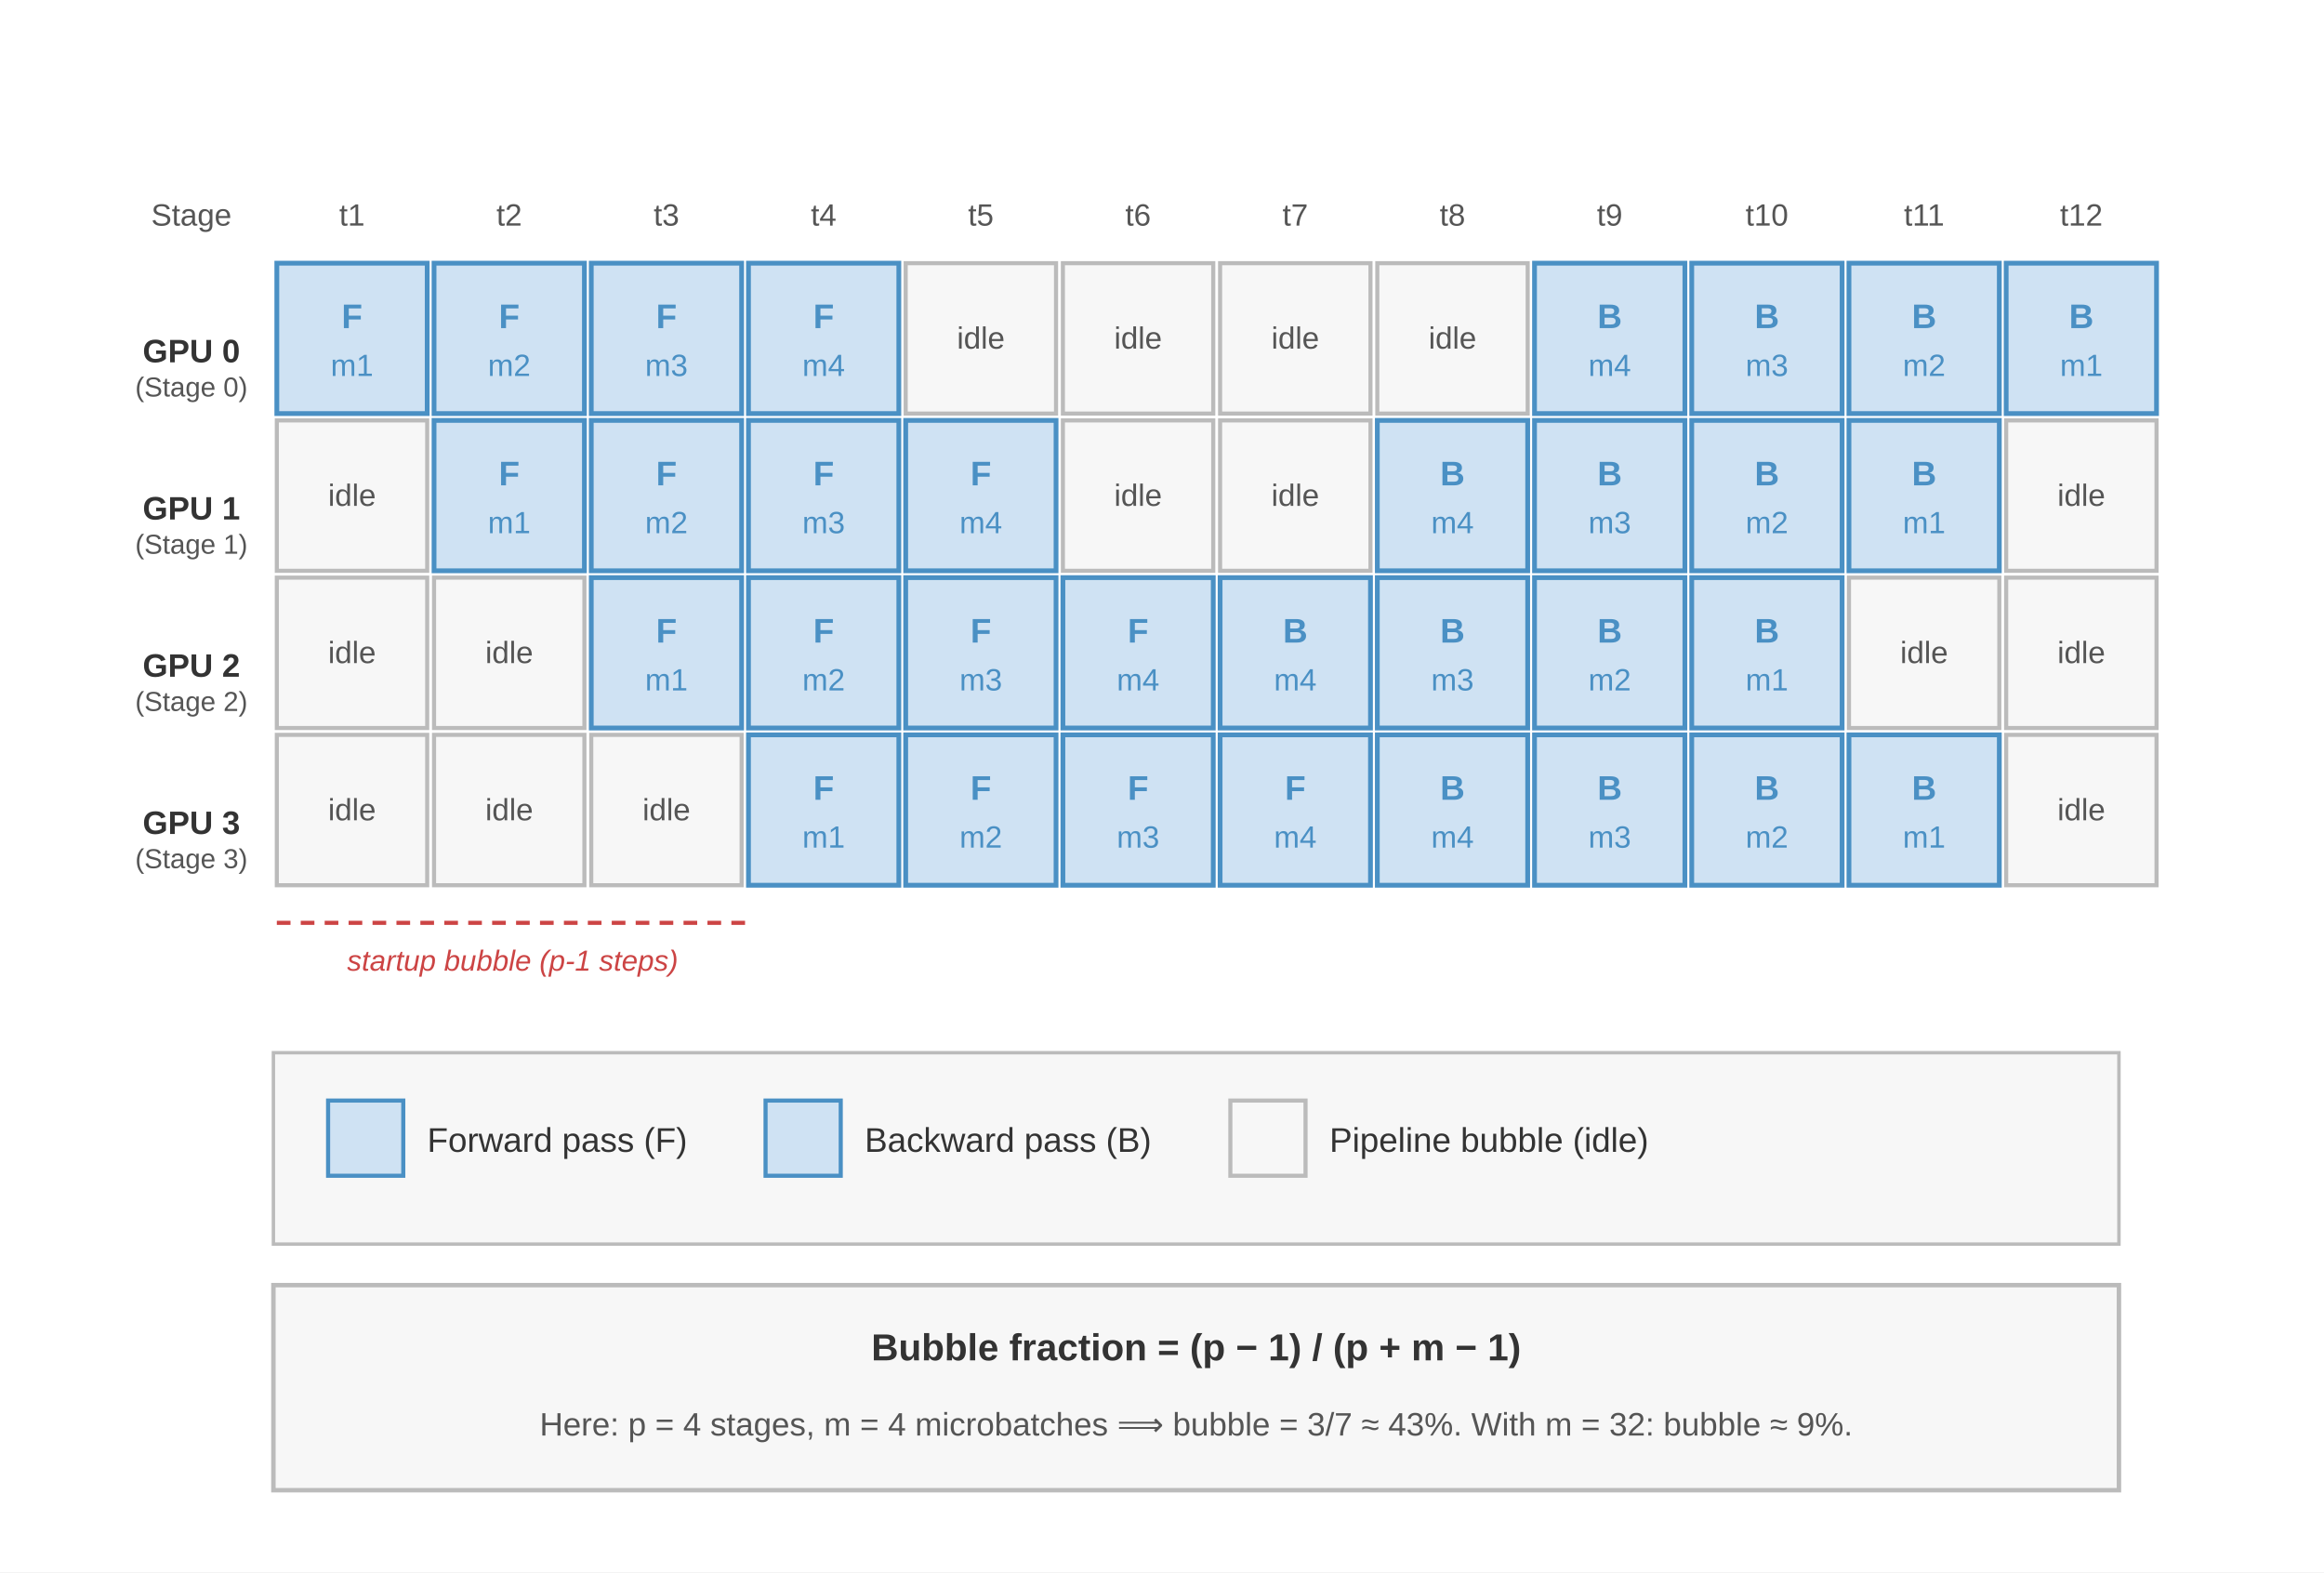
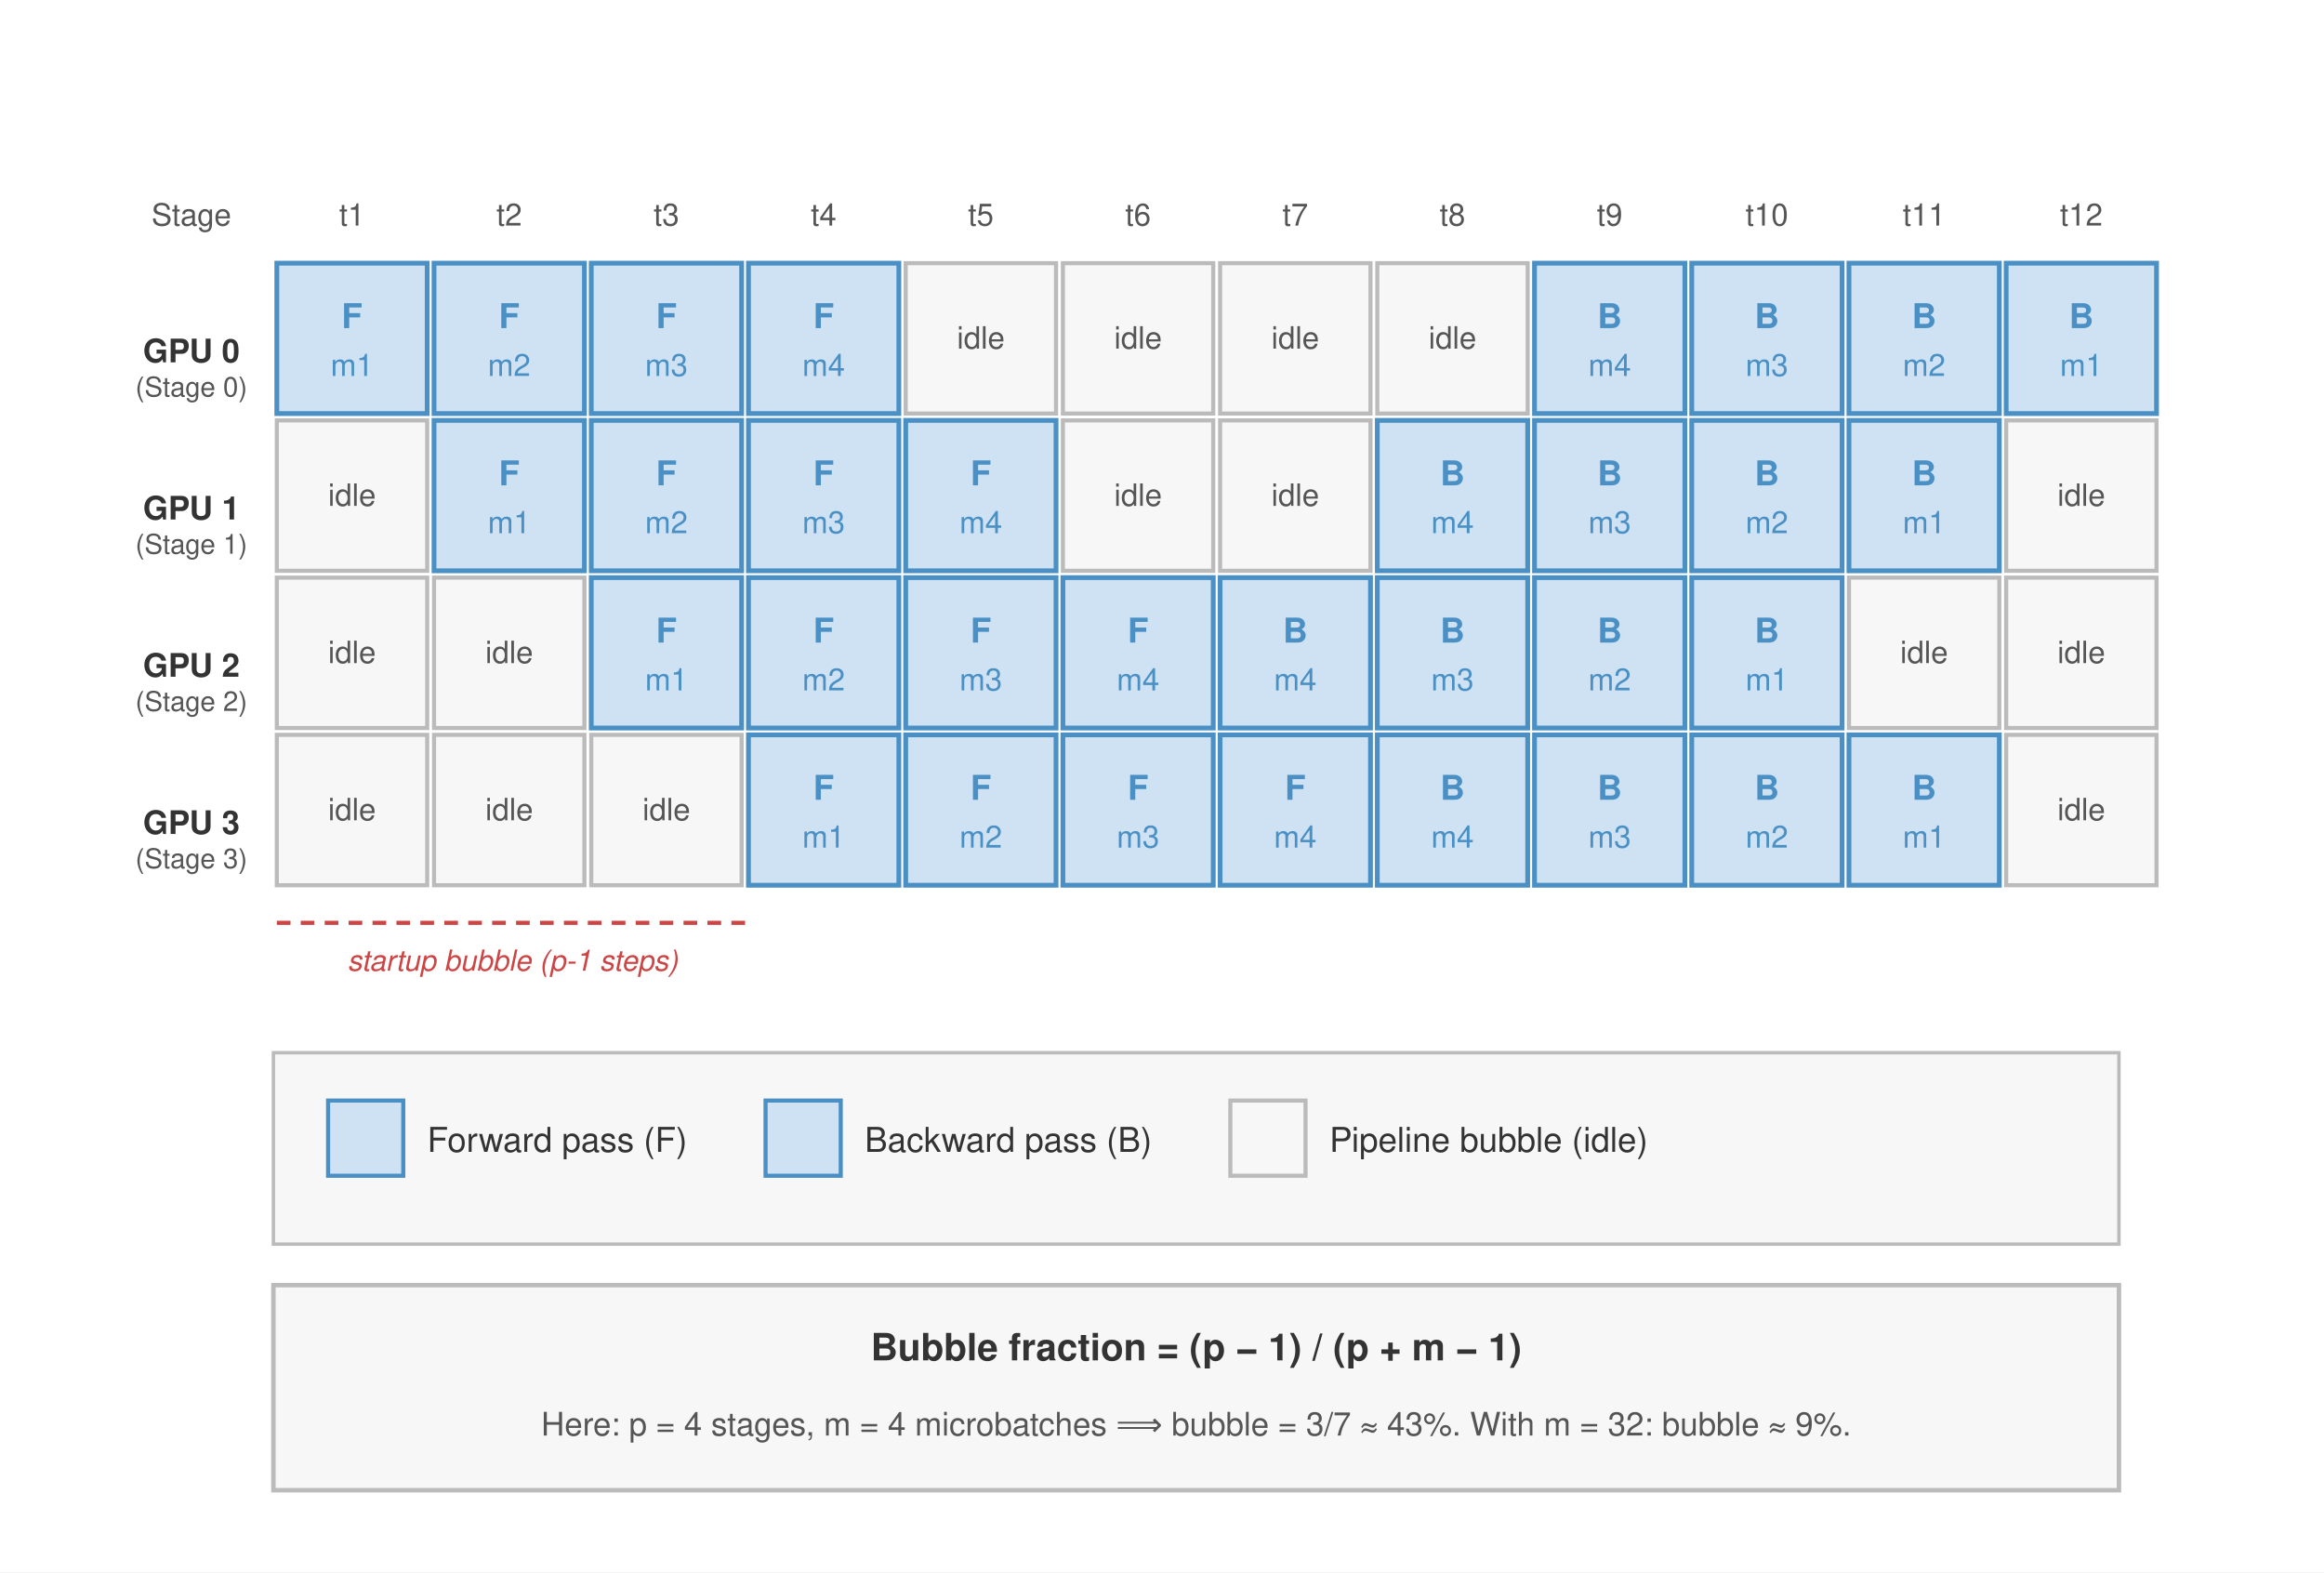
- <svg xmlns="http://www.w3.org/2000/svg" font-family="Arial, Helvetica, sans-serif" viewBox="0 0 680 460">
+ <svg xmlns="http://www.w3.org/2000/svg" font-family="Helvetica Neue, Helvetica, Arial, sans-serif" viewBox="0 0 680 460">
  <defs>
    <marker id="arrow" markerWidth="8" markerHeight="6" refX="7" refY="3" orient="auto">
      <path d="M0,0 L8,3 L0,6 Z" fill="#555" />
    </marker>
    <marker id="arrow-red" markerWidth="8" markerHeight="6" refX="7" refY="3" orient="auto">
      <path d="M0,0 L8,3 L0,6 Z" fill="#a31f34" />
    </marker>
    <marker id="arrow-green" markerWidth="8" markerHeight="6" refX="7" refY="3" orient="auto">
      <path d="M0,0 L8,3 L0,6 Z" fill="#3d9e5a" />
    </marker>
  </defs>
  <rect width="680" height="460" fill="#fff" />
  <text x="56" y="66" font-size="9" fill="#555" text-anchor="middle">Stage</text>
  <text x="103" y="66" font-size="9" fill="#555" text-anchor="middle">t1</text>
  <text x="149" y="66" font-size="9" fill="#555" text-anchor="middle">t2</text>
  <text x="195" y="66" font-size="9" fill="#555" text-anchor="middle">t3</text>
  <text x="241" y="66" font-size="9" fill="#555" text-anchor="middle">t4</text>
  <text x="287" y="66" font-size="9" fill="#555" text-anchor="middle">t5</text>
  <text x="333" y="66" font-size="9" fill="#555" text-anchor="middle">t6</text>
  <text x="379" y="66" font-size="9" fill="#555" text-anchor="middle">t7</text>
  <text x="425" y="66" font-size="9" fill="#555" text-anchor="middle">t8</text>
  <text x="471" y="66" font-size="9" fill="#555" text-anchor="middle">t9</text>
  <text x="517" y="66" font-size="9" fill="#555" text-anchor="middle">t10</text>
  <text x="563" y="66" font-size="9" fill="#555" text-anchor="middle">t11</text>
  <text x="609" y="66" font-size="9" fill="#555" text-anchor="middle">t12</text>
  <text x="56" y="106" font-size="9.5" font-weight="700" fill="#333" text-anchor="middle">GPU 0</text>
  <text x="56" y="116" font-size="8" fill="#555" text-anchor="middle">(Stage 0)</text>
  <text x="56" y="152" font-size="9.5" font-weight="700" fill="#333" text-anchor="middle">GPU 1</text>
  <text x="56" y="162" font-size="8" fill="#555" text-anchor="middle">(Stage 1)</text>
  <text x="56" y="198" font-size="9.5" font-weight="700" fill="#333" text-anchor="middle">GPU 2</text>
  <text x="56" y="208" font-size="8" fill="#555" text-anchor="middle">(Stage 2)</text>
  <text x="56" y="244" font-size="9.5" font-weight="700" fill="#333" text-anchor="middle">GPU 3</text>
  <text x="56" y="254" font-size="8" fill="#555" text-anchor="middle">(Stage 3)</text>
  <rect x="81" y="77" width="44" height="44" fill="#cfe2f3" stroke="#4a90c4" stroke-width="1.4" />
  <text x="103" y="96" font-size="10" font-weight="700" fill="#4a90c4" text-anchor="middle">F</text>
  <text x="103" y="110" font-size="9" fill="#4a90c4" text-anchor="middle">m1</text>
  <rect x="127" y="77" width="44" height="44" fill="#cfe2f3" stroke="#4a90c4" stroke-width="1.4" />
  <text x="149" y="96" font-size="10" font-weight="700" fill="#4a90c4" text-anchor="middle">F</text>
  <text x="149" y="110" font-size="9" fill="#4a90c4" text-anchor="middle">m2</text>
  <rect x="173" y="77" width="44" height="44" fill="#cfe2f3" stroke="#4a90c4" stroke-width="1.4" />
  <text x="195" y="96" font-size="10" font-weight="700" fill="#4a90c4" text-anchor="middle">F</text>
  <text x="195" y="110" font-size="9" fill="#4a90c4" text-anchor="middle">m3</text>
  <rect x="219" y="77" width="44" height="44" fill="#cfe2f3" stroke="#4a90c4" stroke-width="1.4" />
  <text x="241" y="96" font-size="10" font-weight="700" fill="#4a90c4" text-anchor="middle">F</text>
  <text x="241" y="110" font-size="9" fill="#4a90c4" text-anchor="middle">m4</text>
  <rect x="265" y="77" width="44" height="44" fill="#f7f7f7" stroke="#bbb" stroke-width="1.2" />
  <text x="287" y="102" font-size="9" fill="#555" text-anchor="middle">idle</text>
  <rect x="311" y="77" width="44" height="44" fill="#f7f7f7" stroke="#bbb" stroke-width="1.2" />
  <text x="333" y="102" font-size="9" fill="#555" text-anchor="middle">idle</text>
  <rect x="357" y="77" width="44" height="44" fill="#f7f7f7" stroke="#bbb" stroke-width="1.2" />
  <text x="379" y="102" font-size="9" fill="#555" text-anchor="middle">idle</text>
  <rect x="403" y="77" width="44" height="44" fill="#f7f7f7" stroke="#bbb" stroke-width="1.2" />
  <text x="425" y="102" font-size="9" fill="#555" text-anchor="middle">idle</text>
  <rect x="449" y="77" width="44" height="44" fill="#cfe2f3" stroke="#4a90c4" stroke-width="1.4" />
  <text x="471" y="96" font-size="10" font-weight="700" fill="#4a90c4" text-anchor="middle">B</text>
  <text x="471" y="110" font-size="9" fill="#4a90c4" text-anchor="middle">m4</text>
  <rect x="495" y="77" width="44" height="44" fill="#cfe2f3" stroke="#4a90c4" stroke-width="1.4" />
  <text x="517" y="96" font-size="10" font-weight="700" fill="#4a90c4" text-anchor="middle">B</text>
  <text x="517" y="110" font-size="9" fill="#4a90c4" text-anchor="middle">m3</text>
  <rect x="541" y="77" width="44" height="44" fill="#cfe2f3" stroke="#4a90c4" stroke-width="1.4" />
  <text x="563" y="96" font-size="10" font-weight="700" fill="#4a90c4" text-anchor="middle">B</text>
  <text x="563" y="110" font-size="9" fill="#4a90c4" text-anchor="middle">m2</text>
  <rect x="587" y="77" width="44" height="44" fill="#cfe2f3" stroke="#4a90c4" stroke-width="1.4" />
  <text x="609" y="96" font-size="10" font-weight="700" fill="#4a90c4" text-anchor="middle">B</text>
  <text x="609" y="110" font-size="9" fill="#4a90c4" text-anchor="middle">m1</text>
  <rect x="81" y="123" width="44" height="44" fill="#f7f7f7" stroke="#bbb" stroke-width="1.2" />
  <text x="103" y="148" font-size="9" fill="#555" text-anchor="middle">idle</text>
  <rect x="127" y="123" width="44" height="44" fill="#cfe2f3" stroke="#4a90c4" stroke-width="1.4" />
  <text x="149" y="142" font-size="10" font-weight="700" fill="#4a90c4" text-anchor="middle">F</text>
  <text x="149" y="156" font-size="9" fill="#4a90c4" text-anchor="middle">m1</text>
  <rect x="173" y="123" width="44" height="44" fill="#cfe2f3" stroke="#4a90c4" stroke-width="1.4" />
  <text x="195" y="142" font-size="10" font-weight="700" fill="#4a90c4" text-anchor="middle">F</text>
  <text x="195" y="156" font-size="9" fill="#4a90c4" text-anchor="middle">m2</text>
  <rect x="219" y="123" width="44" height="44" fill="#cfe2f3" stroke="#4a90c4" stroke-width="1.4" />
  <text x="241" y="142" font-size="10" font-weight="700" fill="#4a90c4" text-anchor="middle">F</text>
  <text x="241" y="156" font-size="9" fill="#4a90c4" text-anchor="middle">m3</text>
  <rect x="265" y="123" width="44" height="44" fill="#cfe2f3" stroke="#4a90c4" stroke-width="1.4" />
  <text x="287" y="142" font-size="10" font-weight="700" fill="#4a90c4" text-anchor="middle">F</text>
  <text x="287" y="156" font-size="9" fill="#4a90c4" text-anchor="middle">m4</text>
  <rect x="311" y="123" width="44" height="44" fill="#f7f7f7" stroke="#bbb" stroke-width="1.2" />
  <text x="333" y="148" font-size="9" fill="#555" text-anchor="middle">idle</text>
  <rect x="357" y="123" width="44" height="44" fill="#f7f7f7" stroke="#bbb" stroke-width="1.2" />
  <text x="379" y="148" font-size="9" fill="#555" text-anchor="middle">idle</text>
  <rect x="403" y="123" width="44" height="44" fill="#cfe2f3" stroke="#4a90c4" stroke-width="1.4" />
  <text x="425" y="142" font-size="10" font-weight="700" fill="#4a90c4" text-anchor="middle">B</text>
  <text x="425" y="156" font-size="9" fill="#4a90c4" text-anchor="middle">m4</text>
  <rect x="449" y="123" width="44" height="44" fill="#cfe2f3" stroke="#4a90c4" stroke-width="1.4" />
  <text x="471" y="142" font-size="10" font-weight="700" fill="#4a90c4" text-anchor="middle">B</text>
  <text x="471" y="156" font-size="9" fill="#4a90c4" text-anchor="middle">m3</text>
  <rect x="495" y="123" width="44" height="44" fill="#cfe2f3" stroke="#4a90c4" stroke-width="1.4" />
  <text x="517" y="142" font-size="10" font-weight="700" fill="#4a90c4" text-anchor="middle">B</text>
  <text x="517" y="156" font-size="9" fill="#4a90c4" text-anchor="middle">m2</text>
  <rect x="541" y="123" width="44" height="44" fill="#cfe2f3" stroke="#4a90c4" stroke-width="1.4" />
  <text x="563" y="142" font-size="10" font-weight="700" fill="#4a90c4" text-anchor="middle">B</text>
  <text x="563" y="156" font-size="9" fill="#4a90c4" text-anchor="middle">m1</text>
  <rect x="587" y="123" width="44" height="44" fill="#f7f7f7" stroke="#bbb" stroke-width="1.2" />
  <text x="609" y="148" font-size="9" fill="#555" text-anchor="middle">idle</text>
  <rect x="81" y="169" width="44" height="44" fill="#f7f7f7" stroke="#bbb" stroke-width="1.2" />
  <text x="103" y="194" font-size="9" fill="#555" text-anchor="middle">idle</text>
  <rect x="127" y="169" width="44" height="44" fill="#f7f7f7" stroke="#bbb" stroke-width="1.2" />
  <text x="149" y="194" font-size="9" fill="#555" text-anchor="middle">idle</text>
  <rect x="173" y="169" width="44" height="44" fill="#cfe2f3" stroke="#4a90c4" stroke-width="1.4" />
  <text x="195" y="188" font-size="10" font-weight="700" fill="#4a90c4" text-anchor="middle">F</text>
  <text x="195" y="202" font-size="9" fill="#4a90c4" text-anchor="middle">m1</text>
  <rect x="219" y="169" width="44" height="44" fill="#cfe2f3" stroke="#4a90c4" stroke-width="1.4" />
  <text x="241" y="188" font-size="10" font-weight="700" fill="#4a90c4" text-anchor="middle">F</text>
  <text x="241" y="202" font-size="9" fill="#4a90c4" text-anchor="middle">m2</text>
  <rect x="265" y="169" width="44" height="44" fill="#cfe2f3" stroke="#4a90c4" stroke-width="1.4" />
  <text x="287" y="188" font-size="10" font-weight="700" fill="#4a90c4" text-anchor="middle">F</text>
  <text x="287" y="202" font-size="9" fill="#4a90c4" text-anchor="middle">m3</text>
  <rect x="311" y="169" width="44" height="44" fill="#cfe2f3" stroke="#4a90c4" stroke-width="1.4" />
  <text x="333" y="188" font-size="10" font-weight="700" fill="#4a90c4" text-anchor="middle">F</text>
  <text x="333" y="202" font-size="9" fill="#4a90c4" text-anchor="middle">m4</text>
  <rect x="357" y="169" width="44" height="44" fill="#cfe2f3" stroke="#4a90c4" stroke-width="1.4" />
  <text x="379" y="188" font-size="10" font-weight="700" fill="#4a90c4" text-anchor="middle">B</text>
  <text x="379" y="202" font-size="9" fill="#4a90c4" text-anchor="middle">m4</text>
  <rect x="403" y="169" width="44" height="44" fill="#cfe2f3" stroke="#4a90c4" stroke-width="1.4" />
  <text x="425" y="188" font-size="10" font-weight="700" fill="#4a90c4" text-anchor="middle">B</text>
  <text x="425" y="202" font-size="9" fill="#4a90c4" text-anchor="middle">m3</text>
  <rect x="449" y="169" width="44" height="44" fill="#cfe2f3" stroke="#4a90c4" stroke-width="1.4" />
  <text x="471" y="188" font-size="10" font-weight="700" fill="#4a90c4" text-anchor="middle">B</text>
  <text x="471" y="202" font-size="9" fill="#4a90c4" text-anchor="middle">m2</text>
  <rect x="495" y="169" width="44" height="44" fill="#cfe2f3" stroke="#4a90c4" stroke-width="1.4" />
  <text x="517" y="188" font-size="10" font-weight="700" fill="#4a90c4" text-anchor="middle">B</text>
  <text x="517" y="202" font-size="9" fill="#4a90c4" text-anchor="middle">m1</text>
  <rect x="541" y="169" width="44" height="44" fill="#f7f7f7" stroke="#bbb" stroke-width="1.2" />
  <text x="563" y="194" font-size="9" fill="#555" text-anchor="middle">idle</text>
  <rect x="587" y="169" width="44" height="44" fill="#f7f7f7" stroke="#bbb" stroke-width="1.2" />
  <text x="609" y="194" font-size="9" fill="#555" text-anchor="middle">idle</text>
  <rect x="81" y="215" width="44" height="44" fill="#f7f7f7" stroke="#bbb" stroke-width="1.2" />
  <text x="103" y="240" font-size="9" fill="#555" text-anchor="middle">idle</text>
  <rect x="127" y="215" width="44" height="44" fill="#f7f7f7" stroke="#bbb" stroke-width="1.2" />
  <text x="149" y="240" font-size="9" fill="#555" text-anchor="middle">idle</text>
  <rect x="173" y="215" width="44" height="44" fill="#f7f7f7" stroke="#bbb" stroke-width="1.2" />
  <text x="195" y="240" font-size="9" fill="#555" text-anchor="middle">idle</text>
  <rect x="219" y="215" width="44" height="44" fill="#cfe2f3" stroke="#4a90c4" stroke-width="1.4" />
  <text x="241" y="234" font-size="10" font-weight="700" fill="#4a90c4" text-anchor="middle">F</text>
  <text x="241" y="248" font-size="9" fill="#4a90c4" text-anchor="middle">m1</text>
  <rect x="265" y="215" width="44" height="44" fill="#cfe2f3" stroke="#4a90c4" stroke-width="1.4" />
  <text x="287" y="234" font-size="10" font-weight="700" fill="#4a90c4" text-anchor="middle">F</text>
  <text x="287" y="248" font-size="9" fill="#4a90c4" text-anchor="middle">m2</text>
  <rect x="311" y="215" width="44" height="44" fill="#cfe2f3" stroke="#4a90c4" stroke-width="1.4" />
  <text x="333" y="234" font-size="10" font-weight="700" fill="#4a90c4" text-anchor="middle">F</text>
  <text x="333" y="248" font-size="9" fill="#4a90c4" text-anchor="middle">m3</text>
  <rect x="357" y="215" width="44" height="44" fill="#cfe2f3" stroke="#4a90c4" stroke-width="1.4" />
  <text x="379" y="234" font-size="10" font-weight="700" fill="#4a90c4" text-anchor="middle">F</text>
  <text x="379" y="248" font-size="9" fill="#4a90c4" text-anchor="middle">m4</text>
  <rect x="403" y="215" width="44" height="44" fill="#cfe2f3" stroke="#4a90c4" stroke-width="1.4" />
  <text x="425" y="234" font-size="10" font-weight="700" fill="#4a90c4" text-anchor="middle">B</text>
  <text x="425" y="248" font-size="9" fill="#4a90c4" text-anchor="middle">m4</text>
  <rect x="449" y="215" width="44" height="44" fill="#cfe2f3" stroke="#4a90c4" stroke-width="1.4" />
  <text x="471" y="234" font-size="10" font-weight="700" fill="#4a90c4" text-anchor="middle">B</text>
  <text x="471" y="248" font-size="9" fill="#4a90c4" text-anchor="middle">m3</text>
  <rect x="495" y="215" width="44" height="44" fill="#cfe2f3" stroke="#4a90c4" stroke-width="1.4" />
  <text x="517" y="234" font-size="10" font-weight="700" fill="#4a90c4" text-anchor="middle">B</text>
  <text x="517" y="248" font-size="9" fill="#4a90c4" text-anchor="middle">m2</text>
  <rect x="541" y="215" width="44" height="44" fill="#cfe2f3" stroke="#4a90c4" stroke-width="1.4" />
  <text x="563" y="234" font-size="10" font-weight="700" fill="#4a90c4" text-anchor="middle">B</text>
  <text x="563" y="248" font-size="9" fill="#4a90c4" text-anchor="middle">m1</text>
  <rect x="587" y="215" width="44" height="44" fill="#f7f7f7" stroke="#bbb" stroke-width="1.2" />
  <text x="609" y="240" font-size="9" fill="#555" text-anchor="middle">idle</text>
  <line x1="81" y1="270" x2="219" y2="270" stroke="#c44" stroke-width="1.2" stroke-dasharray="4,3" />
  <text x="150" y="284" font-size="8.5" fill="#c44" text-anchor="middle" font-style="italic">startup bubble (p-1 steps)</text>
  <rect x="80" y="308" width="540" height="56" fill="#f7f7f7" stroke="#bbb" stroke-width="1" />
  <rect x="96" y="322" width="22" height="22" fill="#cfe2f3" stroke="#4a90c4" stroke-width="1.2" />
  <text x="125" y="337" font-size="10" fill="#333">Forward pass (F)</text>
  <rect x="224" y="322" width="22" height="22" fill="#cfe2f3" stroke="#4a90c4" stroke-width="1.2" />
  <text x="253" y="337" font-size="10" fill="#333">Backward pass (B)</text>
  <rect x="360" y="322" width="22" height="22" fill="#f7f7f7" stroke="#bbb" stroke-width="1.2" />
  <text x="389" y="337" font-size="10" fill="#333">Pipeline bubble (idle)</text>
  <rect x="80" y="376" width="540" height="60" fill="#f7f7f7" stroke="#bbb" stroke-width="1.3" />
  <text x="350" y="398" font-size="11" font-weight="700" fill="#333" text-anchor="middle">
    Bubble fraction = (p − 1) / (p + m − 1)
  </text>
  <text x="350" y="420" font-size="9.5" fill="#555" text-anchor="middle">
    Here: p = 4 stages, m = 4 microbatches ⟹ bubble = 3/7 ≈ 43%. With m = 32: bubble ≈ 9%.
  </text>
</svg>
